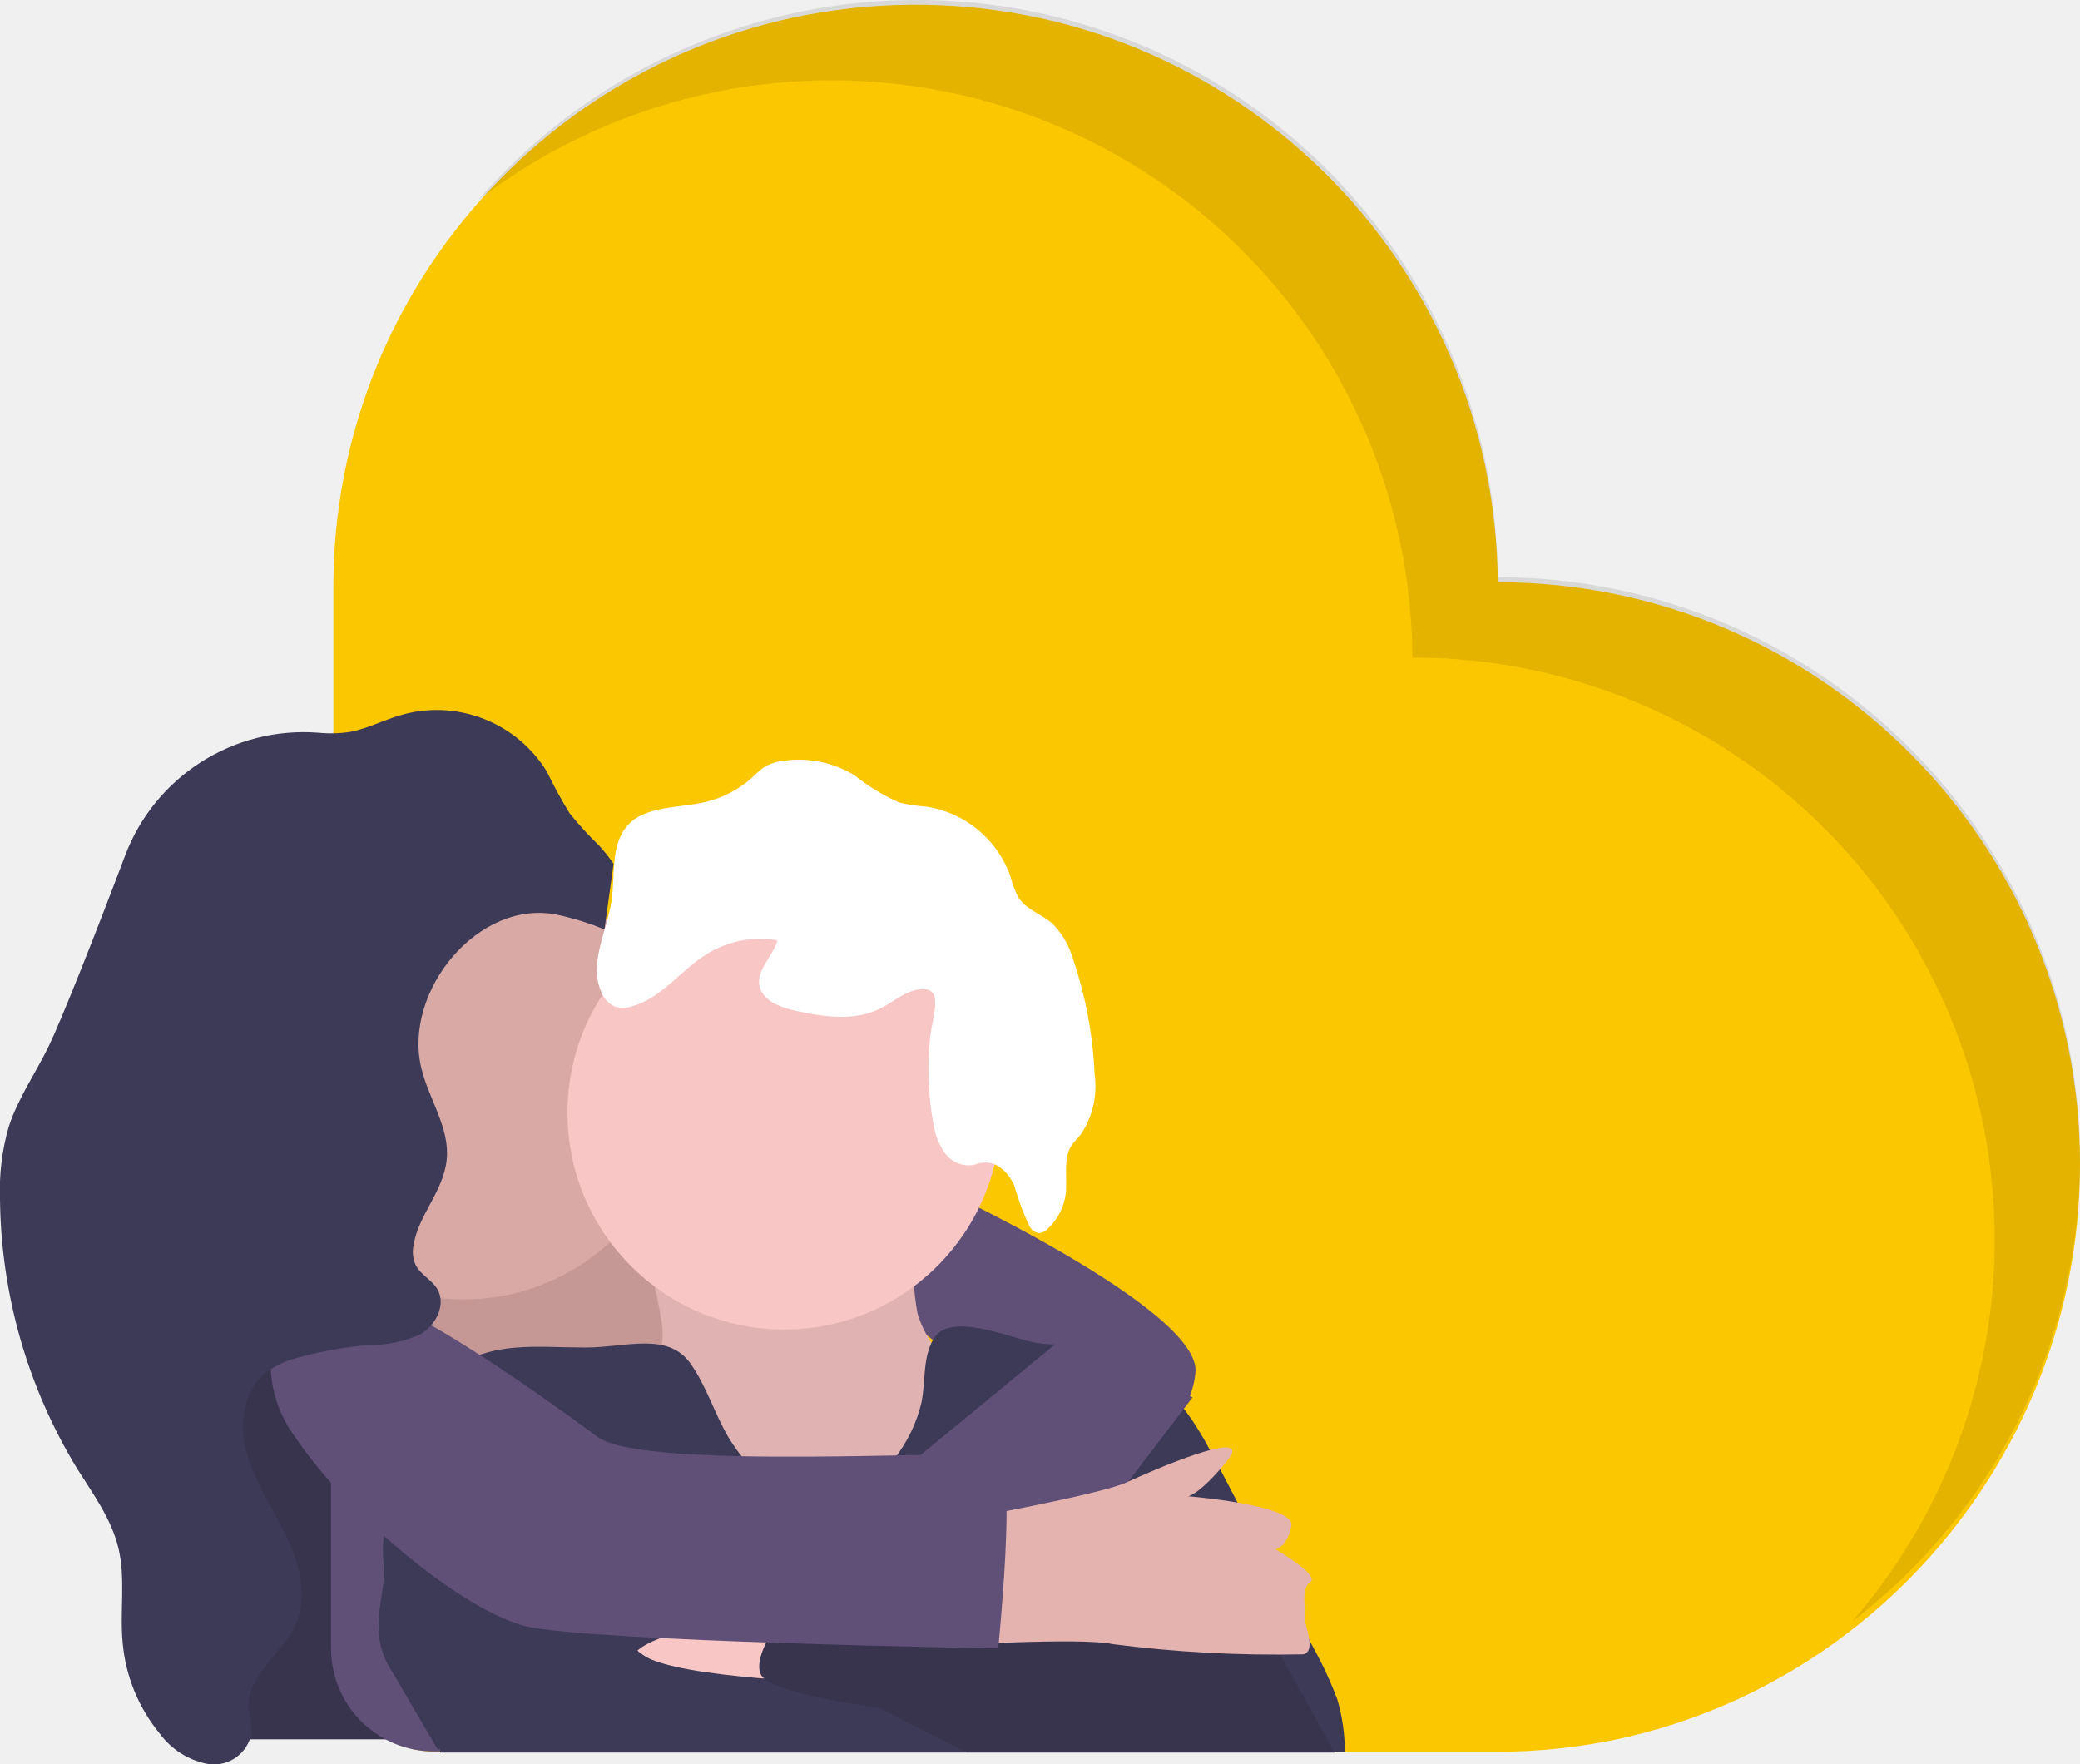
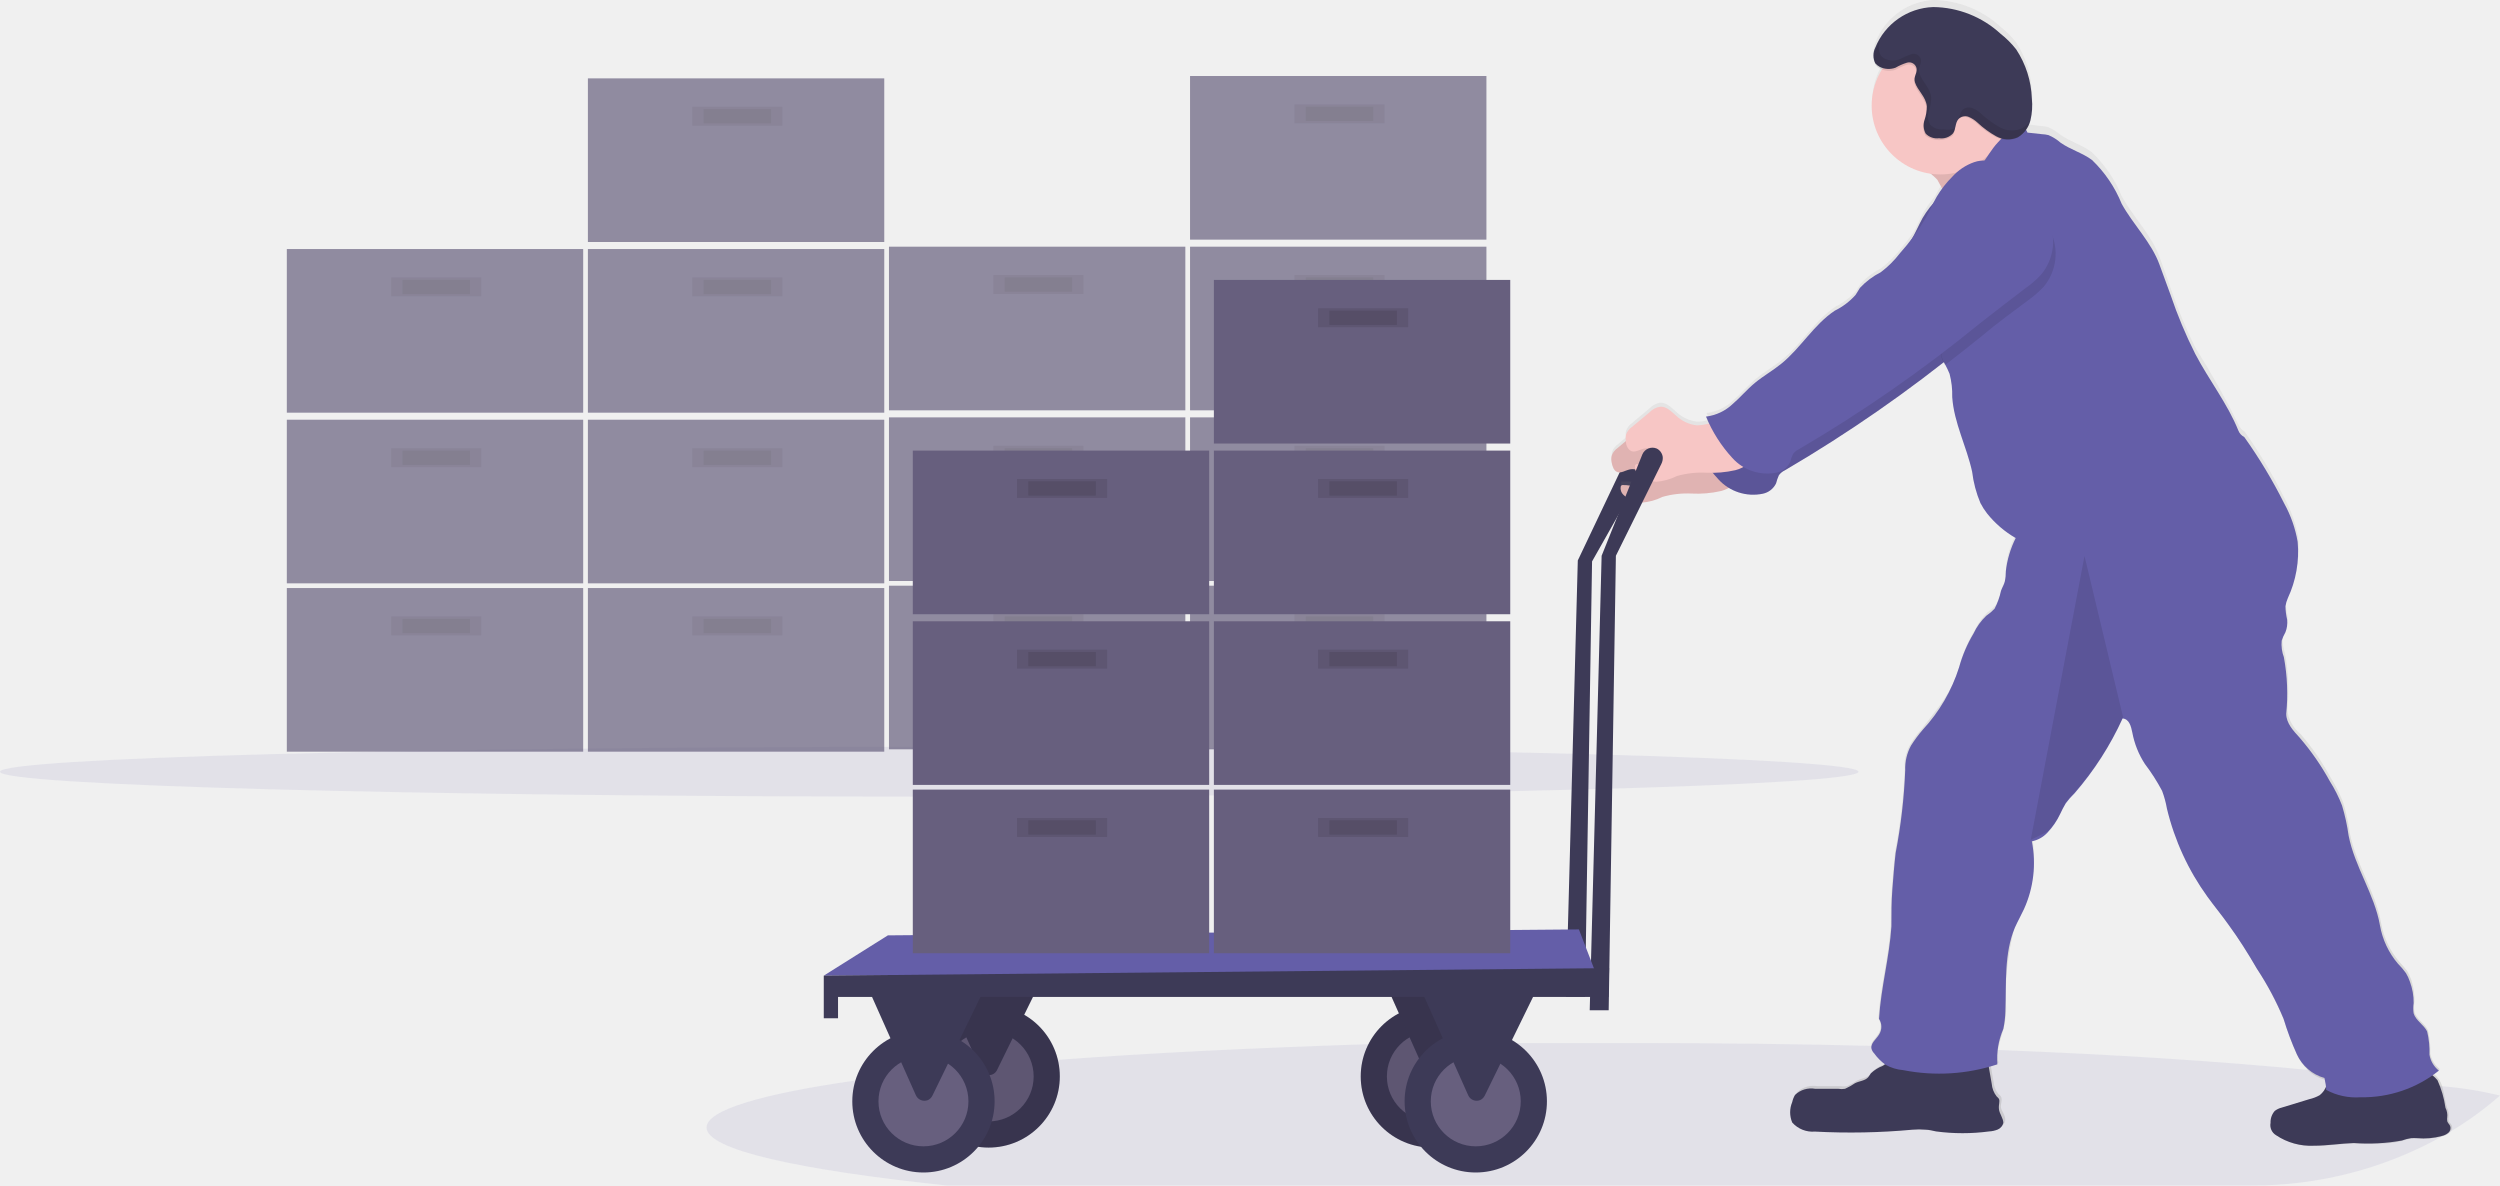
- <svg xmlns="http://www.w3.org/2000/svg" viewBox="0 0 152.55 129.33">
+ <svg xmlns="http://www.w3.org/2000/svg" viewBox="0 0 159.51 75.64">
  <defs>
-     <style>.cls-1{fill:#3d3a57;}.cls-2{fill:#060000;opacity:0.1;isolation:isolate;}.cls-3{fill:#fbc700;}.cls-4{fill:#605078;}.cls-5{fill:#d9a9a5;}.cls-6{fill:#f7c6c5;}.cls-7{fill:#fff;}.cls-8{fill:#e4b2af;}</style>
+     <style>.cls-1,.cls-8{fill:#645ea8;}.cls-1,.cls-4,.cls-9{opacity:0.1;}.cls-1,.cls-4{isolation:isolate;}.cls-2{opacity:0.7;}.cls-3{fill:#675f7e;}.cls-10,.cls-4{fill:#060000;}.cls-5{fill:#3d3a57;}.cls-6{fill:url(#linear-gradient);}.cls-7{fill:#f7c6c5;}</style>
+     <linearGradient id="linear-gradient" x1="157.61" y1="53.89" x2="157.61" y2="126.96" gradientTransform="matrix(1, 0, 0, -1, -28, 126.96)" gradientUnits="userSpaceOnUse">
+       <stop offset="0" stop-color="#868581" stop-opacity="0.25" />
+       <stop offset="0.54" stop-color="#868581" stop-opacity="0.12" />
+       <stop offset="1" stop-color="#868581" stop-opacity="0.1" />
+     </linearGradient>
  </defs>
  <g id="Layer_2" data-name="Layer 2">
    <g id="Layer_6" data-name="Layer 6">
-       <rect class="cls-1" x="13.22" y="92.03" width="17.12" height="35.52" />
-       <rect class="cls-2" x="13.22" y="92.03" width="17.12" height="35.52" />
-       <path class="cls-3" d="M109.85,42.7h0a42.7,42.7,0,0,0-85.4.7v77.52A7.55,7.55,0,0,0,32,128.46h77.85c23.58,0,42.7-19.48,42.7-43.07A42.69,42.69,0,0,0,109.85,42.7Z" />
-       <path class="cls-4" d="M24.28,100.84H43.83v27.6h-12a7.54,7.54,0,0,1-7.55-7.54V100.84Z" />
-       <rect class="cls-5" x="30.34" y="87.09" width="20.93" height="20.93" />
-       <rect class="cls-2" x="30.34" y="89.12" width="20.93" height="20.93" />
-       <path class="cls-4" d="M68,86.71s20.3,9.33,19.67,14a6,6,0,0,1-4.78,5.3L70.7,100.08l-8.58-6.81Z" />
-       <path class="cls-6" d="M48.47,96.65a5.37,5.37,0,0,1-.11,2.76c-.37,1-1.19,1.66-1.63,2.58a4.8,4.8,0,0,0,.32,4.38,11.7,11.7,0,0,0,3.11,3.32,18.52,18.52,0,0,0,5.89,3.3,23.93,23.93,0,0,0,8.06.53,3.73,3.73,0,0,0,1.32-.21,4.16,4.16,0,0,0,.83-.5,14.33,14.33,0,0,0,3.8-3.56,7.51,7.51,0,0,0,.66-6.83c-.89-2.16-2.79-3.85-3.43-6.1a18.64,18.64,0,0,1-.23-5.07,1.59,1.59,0,0,0-.16-.83,1.67,1.67,0,0,0-1.3-.59,60.44,60.44,0,0,0-10.06-.65,30.86,30.86,0,0,0-5.07.57c-.9.19-3.08.35-3.31,1.51-.14.7.48,1.74.66,2.4A23.42,23.42,0,0,1,48.47,96.65Z" />
-       <path class="cls-2" d="M48.47,96.65a5.37,5.37,0,0,1-.11,2.76c-.37,1-1.19,1.66-1.63,2.58a4.8,4.8,0,0,0,.32,4.38,11.7,11.7,0,0,0,3.11,3.32,18.52,18.52,0,0,0,5.89,3.3,23.93,23.93,0,0,0,8.06.53,3.73,3.73,0,0,0,1.32-.21,4.16,4.16,0,0,0,.83-.5,14.33,14.33,0,0,0,3.8-3.56,7.51,7.51,0,0,0,.66-6.83c-.89-2.16-2.79-3.85-3.43-6.1a18.64,18.64,0,0,1-.23-5.07,1.59,1.59,0,0,0-.16-.83,1.67,1.67,0,0,0-1.3-.59,60.44,60.44,0,0,0-10.06-.65,30.86,30.86,0,0,0-5.07.57c-.9.19-3.08.35-3.31,1.51-.14.7.48,1.74.66,2.4A23.42,23.42,0,0,1,48.47,96.65Z" />
-       <circle class="cls-5" cx="33.99" cy="79.4" r="15.89" />
-       <circle class="cls-6" cx="57.51" cy="81.61" r="15.89" />
-       <path class="cls-7" d="M66.58,72.8c-.69.3-1.27.78-1.94,1.12-1.92,1-4.22.66-6.32.2-1.11-.25-2.42-.74-2.63-1.86s1-2.15,1.33-3.3a7.37,7.37,0,0,0-5.17,1c-1.94,1.18-3.35,3.28-5.54,3.85a2.05,2.05,0,0,1-1.25,0,1.93,1.93,0,0,1-.93-1c-1-2.08.37-4.46.72-6.74.28-1.91-.1-4.11,1.18-5.54s3.65-1.26,5.59-1.69A7.73,7.73,0,0,0,55.18,57a7.06,7.06,0,0,1,.88-.76,3.78,3.78,0,0,1,1.34-.44,7.88,7.88,0,0,1,5.28,1.06,14.55,14.55,0,0,0,3.29,2,13.87,13.87,0,0,0,2,.3,7.77,7.77,0,0,1,6.17,5.21,6.14,6.14,0,0,0,.57,1.48c.58.87,1.7,1.2,2.49,1.89a6.29,6.29,0,0,1,1.54,2.72,30.26,30.26,0,0,1,1.54,8.32,6.31,6.31,0,0,1-1,4.4c-.23.25-.45.51-.66.77-.68,1-.32,2.4-.46,3.61a4.2,4.2,0,0,1-1.32,2.55.93.93,0,0,1-.66.32.94.94,0,0,1-.68-.51A17.87,17.87,0,0,1,74.41,87C74,86,73.1,85.12,72.07,85.27c-.26,0-.51.14-.77.18a2.17,2.17,0,0,1-2-.89,4.94,4.94,0,0,1-.83-2.07,22.23,22.23,0,0,1-.26-6.36c.07-.82.54-2.28.32-3.06S67.22,72.51,66.58,72.8Z" />
-       <path class="cls-1" d="M59.39,110.49a12.13,12.13,0,0,1-6-5.15c-1-1.72-1.58-3.68-2.73-5.32-1.66-2.39-4.8-1.19-7.71-1.2-3.73,0-6.78-.51-9.84,1.61-2,1.42-4.23,3-4.78,5.47-.49,2.09.38,4.33-.11,6.42-.33,1.42.09,2.72-.15,4.15-.33,2-.6,3.92.43,5.68l3.58,6.11,38.84.15s-.08.07-.1.07H98.63a13.42,13.42,0,0,0-.55-3.85,27.69,27.69,0,0,0-1.71-3.71l-7-13.4c-1.34-2.56-2.8-5.26-5.31-6.7a36.1,36.1,0,0,0-4.39-1.74c-1.91-.78-2.42-.23-4.41-.77s-5.67-1.92-6.76-.18c-.85,1.38-.6,3.14-.92,4.73a10.56,10.56,0,0,1-1.9,4,11.89,11.89,0,0,1-2.76,2.94A3.55,3.55,0,0,1,59.39,110.49Z" />
-       <path class="cls-6" d="M59.28,118.18s-13.12,1-13,3.78c0,0,12.48,3.4,12.48,3.28S59.28,118.18,59.28,118.18Z" />
-       <path class="cls-1" d="M43.14,112.25s1,7.94,4.66,9.46,15.26,1.76,15.26,1.76l7.82,5.05H32.29s-1.76-20.8,0-20.8S43.14,112.25,43.14,112.25Z" />
-       <path class="cls-1" d="M73.78,109.22l9.08,7.57-24.71.63s-3.59,4.42-2.11,5.68,8.41,2.14,8.41,2.14l6.43,3.28,27,0-9-16.23Z" />
-       <path class="cls-2" d="M73.78,109.22l9.08,7.57-24.71.63s-3.59,4.42-2.11,5.68,8.41,2.14,8.41,2.14l6.43,3.28,27,0-9-16.23Z" />
-       <polygon class="cls-4" points="78.63 97.56 63 110.42 74.47 119.5 87.46 102.48 78.63 97.56" />
-       <path class="cls-8" d="M70.25,111.49s10.46-1.89,12.35-2.77,9.47-4.16,7.44-1.64-2.9,2.65-2.9,2.65,7.82.63,7.57,2.14-1.14,1.76-1.14,1.76,3.28,1.9,2.52,2.4-.25,2.27-.37,2.65.88,2.39-.13,2.64a94.23,94.23,0,0,1-14-.75c-2.26-.51-12.48.12-12.48.12Z" />
-       <path class="cls-4" d="M21.64,94.53a9.11,9.11,0,0,0,0,10.85c4,5.92,12.35,12.73,16.89,13.87s34.68,1.64,34.68,1.64,1.39-13.62,0-14.13-26,1.14-29.38-1.38S30.21,95.54,27.18,95.29A54.23,54.23,0,0,1,21.64,94.53Z" />
-       <path class="cls-1" d="M44.33,68.16a19.75,19.75,0,0,0-3.43-1.07c-5.79-1.22-11.36,5.59-10,11.24.55,2.28,2.11,4.4,1.86,6.73s-2.05,4-2.42,6.21a2.38,2.38,0,0,0,.14,1.49c.35.71,1.16,1.07,1.58,1.75.69,1.13-.08,2.69-1.24,3.35a9.22,9.22,0,0,1-3.87.79,27.08,27.08,0,0,0-4.89.86,6.74,6.74,0,0,0-2.56,1.14c-1.74,1.39-2,4-1.34,6.14s1.95,4,2.9,6,1.52,4.42.58,6.43-3.51,3.62-3.4,6a14.71,14.71,0,0,1,.21,1.86,2.81,2.81,0,0,1-3.15,2.29,5.72,5.72,0,0,1-3.6-2.26A12.13,12.13,0,0,1,9,120.51c-.23-2.33.23-4.73-.32-7-.51-2.11-1.83-3.92-3-5.77A38.78,38.78,0,0,1,0,87.91a16.78,16.78,0,0,1,.63-5.24c.67-2.11,2-4,2.94-5.94s3.44-8.25,5.61-14a14,14,0,0,1,14.15-9,9.32,9.32,0,0,0,2.36-.06c1.41-.27,2.69-1,4.08-1.33a9.48,9.48,0,0,1,10.34,4.25,33.67,33.67,0,0,0,1.68,3.07A25.33,25.33,0,0,0,43.93,62,11.6,11.6,0,0,1,45,63.35" />
-       <path class="cls-2" d="M109.85,42.33h0A42.61,42.61,0,0,0,35.06,14.68a42.61,42.61,0,0,1,68.53,33.54h0a42.7,42.7,0,0,1,32.25,70.69,42.7,42.7,0,0,0-26-76.58Z" />
+       <ellipse class="cls-1" cx="59.29" cy="49.24" rx="59.29" ry="1.59" />
+       <g class="cls-2">
+         <rect class="cls-3" x="18.3" y="37.52" width="18.91" height="10.44" />
+         <rect class="cls-4" x="24.96" y="39.33" width="5.75" height="1.21" />
+         <rect class="cls-4" x="25.68" y="39.49" width="4.31" height="0.91" />
+         <rect class="cls-3" x="37.51" y="37.52" width="18.91" height="10.44" />
+         <rect class="cls-4" x="44.17" y="39.33" width="5.75" height="1.21" />
+         <rect class="cls-4" x="44.89" y="39.49" width="4.31" height="0.91" />
+         <rect class="cls-3" x="18.3" y="26.78" width="18.91" height="10.44" />
+         <rect class="cls-4" x="24.96" y="28.6" width="5.75" height="1.21" />
+         <rect class="cls-4" x="25.68" y="28.75" width="4.31" height="0.91" />
+         <rect class="cls-3" x="37.51" y="26.78" width="18.91" height="10.44" />
+         <rect class="cls-4" x="44.17" y="28.6" width="5.75" height="1.21" />
+         <rect class="cls-4" x="44.89" y="28.75" width="4.31" height="0.91" />
+         <rect class="cls-3" x="18.3" y="15.89" width="18.91" height="10.44" />
+         <rect class="cls-4" x="24.96" y="17.7" width="5.75" height="1.21" />
+         <rect class="cls-4" x="25.68" y="17.86" width="4.31" height="0.91" />
+         <rect class="cls-3" x="37.51" y="15.89" width="18.91" height="10.44" />
+         <rect class="cls-4" x="44.17" y="17.7" width="5.75" height="1.21" />
+         <rect class="cls-4" x="44.89" y="17.86" width="4.31" height="0.91" />
+         <rect class="cls-3" x="37.51" y="5" width="18.91" height="10.44" />
+         <rect class="cls-4" x="44.17" y="6.81" width="5.75" height="1.21" />
+         <rect class="cls-4" x="44.89" y="6.96" width="4.31" height="0.91" />
+       </g>
+       <g class="cls-2">
+         <rect class="cls-3" x="56.72" y="37.37" width="18.91" height="10.44" />
+         <rect class="cls-4" x="63.38" y="39.18" width="5.75" height="1.21" />
+         <rect class="cls-4" x="64.1" y="39.33" width="4.31" height="0.91" />
+         <rect class="cls-3" x="75.93" y="37.37" width="18.91" height="10.44" />
+         <rect class="cls-4" x="82.59" y="39.18" width="5.75" height="1.21" />
+         <rect class="cls-4" x="83.31" y="39.33" width="4.31" height="0.91" />
+         <rect class="cls-3" x="56.72" y="26.63" width="18.91" height="10.44" />
+         <rect class="cls-4" x="63.38" y="28.44" width="5.75" height="1.21" />
+         <rect class="cls-4" x="64.1" y="28.6" width="4.31" height="0.91" />
+         <rect class="cls-3" x="75.93" y="26.63" width="18.91" height="10.44" />
+         <rect class="cls-4" x="82.59" y="28.44" width="5.75" height="1.21" />
+         <rect class="cls-4" x="83.31" y="28.6" width="4.31" height="0.91" />
+         <rect class="cls-3" x="56.72" y="15.74" width="18.91" height="10.44" />
+         <rect class="cls-4" x="63.38" y="17.55" width="5.75" height="1.21" />
+         <rect class="cls-4" x="64.1" y="17.7" width="4.31" height="0.91" />
+         <rect class="cls-3" x="75.93" y="15.74" width="18.91" height="10.44" />
+         <rect class="cls-4" x="82.59" y="17.55" width="5.75" height="1.21" />
+         <rect class="cls-4" x="83.31" y="17.7" width="4.31" height="0.91" />
+         <rect class="cls-3" x="75.93" y="4.85" width="18.91" height="10.44" />
+         <rect class="cls-4" x="82.59" y="6.66" width="5.75" height="1.21" />
+         <rect class="cls-4" x="83.31" y="6.81" width="4.31" height="0.91" />
+       </g>
+       <path class="cls-5" d="M105.33,28.86a.66.66,0,0,0-.37-.54.71.71,0,0,0-.93.37v0l-3.36,7.07-.75,27.83h1.21l.45-27.77,3.7-6.54A.67.67,0,0,0,105.33,28.86Z" />
+       <path class="cls-1" d="M159.51,69.9a21.14,21.14,0,0,1-3.18,2.31l-.06.07a.88.88,0,0,1-.42.21h0a24.82,24.82,0,0,1-12.26,3.15H60.42c-9.53-1-15.34-2.28-15.34-3.7,0-1.11,3.49-2.14,9.5-3,.62-.09,1.27-.18,2-.26l1.28-.16.74-.08,1.69-.19h0l.61-.06L62.45,68l.39,0,1-.09,2-.16,1.7-.13c5.82-.44,12.52-.76,19.82-1l2.09-.07.7,0,1.48,0h1.66l2.09,0h1.29q3.81,0,7.75,0c5.2,0,10.25.06,15,.18h0c2.76.07,5.44.15,8,.26h0c7.47.29,14.16.72,19.69,1.26h.1c1.42.14,2.77.28,4,.44s2.3.29,3.33.44l1,.16.09,0C157.19,69.41,158.45,69.64,159.51,69.9Z" />
+       <path class="cls-6" d="M156.33,72.21l-.06.07a.88.88,0,0,1-.42.21h0a3.69,3.69,0,0,1-.94.15h-.09a4.87,4.87,0,0,1-.54,0l-.4,0h0a3,3,0,0,0-.57.14,5.31,5.31,0,0,1-1.25.18h-.15c-.48,0-1,0-1.44,0h-.23c-.82,0-1.63.15-2.44.16h-.27a3.87,3.87,0,0,1-2.25-.67,1,1,0,0,1-.3-.34.9.9,0,0,1-.06-.46,1.06,1.06,0,0,1,.28-.75,1.15,1.15,0,0,1,.43-.21l.83-.26.9-.27,0,0,.17,0,.11,0a1.73,1.73,0,0,0,.37-.16,1.29,1.29,0,0,0,.38-.39.22.22,0,0,0,.05-.08s0-.05,0-.07a5.21,5.21,0,0,0-.08-.57,2.37,2.37,0,0,1-1.12-.63,3.71,3.71,0,0,1-.65-.88,19.1,19.1,0,0,1-.85-2.26,20.37,20.37,0,0,0-1.69-3.24c-.58-1-1.16-1.93-1.82-2.85-.43-.6-.9-1.18-1.34-1.78a15.94,15.94,0,0,1-2.58-5.65A7.38,7.38,0,0,0,138,50.3a11.38,11.38,0,0,0-1.11-1.74,5.77,5.77,0,0,1-.8-2.05c-.07-.41-.2-.86-.61-.91h0l-.05.09a19.76,19.76,0,0,1-3,4.72,4.92,4.92,0,0,0-.57.64c-.13.23-.25.46-.36.7a4.55,4.55,0,0,1-.8,1.18,2.69,2.69,0,0,1-.32.27,1.8,1.8,0,0,1-.5.25h0l-.21,0a129390076258.29,129390076258.29,0,0,1,0,.12,7.19,7.19,0,0,1-.28,3.62.42.42,0,0,1,0,.1c-.06.17-.13.34-.2.5-.18.4-.4.79-.58,1.19a1.8,1.8,0,0,1-.08.21A17.1,17.1,0,0,0,128,64.4a5.38,5.38,0,0,1-.14,1.13c-.1.42-.26.86-.35,1.29a2.07,2.07,0,0,0,0,1h0l-.49.17v0c.06.34.11.68.17,1a1.52,1.52,0,0,0,.31.81.75.75,0,0,1,.16.15c.12.19,0,.44,0,.66s.33.58.28.89a.57.57,0,0,1-.35.42,1.13,1.13,0,0,1-.24.08h0l-.27,0a12.35,12.35,0,0,1-3.38,0c-.22,0-.44-.09-.67-.11a4.73,4.73,0,0,0-.84,0,43.34,43.34,0,0,1-6.24.12,1.71,1.71,0,0,1-1.44-.58,1.68,1.68,0,0,1,0-1.32,1.25,1.25,0,0,1,.18-.45l0,0a1.52,1.52,0,0,1,1.26-.36l1.47,0a1.26,1.26,0,0,0,.43,0,5.93,5.93,0,0,0,.65-.36c.28-.14.63-.16.83-.39l0,0,.1-.15s0,0,0,0h0l0,0a2.33,2.33,0,0,1,.77-.48l.12-.08,0,0a2.89,2.89,0,0,1-.74-.74.75.75,0,0,1-.16-.29.43.43,0,0,1,0-.25l0,0v0c.1-.2.31-.39.43-.59,0,0,0,0,0,0a.94.94,0,0,0,0-1c.12-2,.67-3.93.79-5.93,0-.79,0-1.59.07-2.38s.12-1.56.21-2.34a35.55,35.55,0,0,0,.61-5.31,4.1,4.1,0,0,1,0-.5v0a3.23,3.23,0,0,1,.34-1,7.8,7.8,0,0,1,.74-1c.93-1.21,2-2.42,2.38-3.91A8.46,8.46,0,0,1,126,40.2a3.66,3.66,0,0,1,.81-1.13,3.3,3.3,0,0,0,.53-.46,4.3,4.3,0,0,0,.41-1.14c.07-.2.19-.38.25-.58,0,0,0,0,0-.07a4.21,4.21,0,0,0,0-.62,1.1,1.1,0,0,1,0-.18h0a6.17,6.17,0,0,1,.52-1.73l.09-.21a6.38,6.38,0,0,1-1.82-1.57,4.3,4.3,0,0,1-.44-.67,8.3,8.3,0,0,1-.53-2c-.35-1.61-1.15-3.13-1.26-4.79a5.41,5.41,0,0,0-.18-1.5,2.48,2.48,0,0,0-.17-.37l-.08-.15,0-.06-.08-.15-.12.1a90.72,90.72,0,0,1-9.73,6.64l-.29.17a1,1,0,0,0-.38.32l0,.05h0c-.07.15-.09.31-.16.46a1.2,1.2,0,0,1-.84.67,2.6,2.6,0,0,1-1.91-.25,1.55,1.55,0,0,1-.22-.12,2.78,2.78,0,0,1-.56.24,6.83,6.83,0,0,1-1.86.17,5.51,5.51,0,0,0-1.86.2,4.45,4.45,0,0,1-1.19.38h-.14a2.23,2.23,0,0,1-.68-.2l-.12-.06-.19-.1a.86.86,0,0,1-.18-.14.66.66,0,0,1-.17-.29.49.49,0,0,1,0-.24.11.11,0,0,1,0-.09.13.13,0,0,1,.09,0,2.19,2.19,0,0,1,.51,0l.31,0h.05a.7.7,0,0,0,.46-.26.21.21,0,0,0,0-.07h0a.32.32,0,0,0,0-.14v0l-.19-.09-.09-.06h0L104.5,30a.61.61,0,0,1-.07-.1.51.51,0,0,1-.09-.18h0a.7.7,0,0,0-.38,0c-.17,0-.33.14-.5.17a.39.39,0,0,1-.24,0c-.24-.08-.32-.37-.37-.62l0-.14h0a.66.66,0,0,1,0-.28,1,1,0,0,1,.4-.52l.49-.42,0,0s0-.08,0-.12a.66.66,0,0,1,0-.28,1.06,1.06,0,0,1,.39-.52l1.1-.92a1.28,1.28,0,0,1,.7-.38c.4,0,.72.31,1,.57a2.31,2.31,0,0,0,1.33.64,1.91,1.91,0,0,0,.71-.1l.13,0a.89.89,0,0,1-.08-.17,2.39,2.39,0,0,1-.13-.28,3,3,0,0,0,1.71-.81c.49-.43.91-.93,1.41-1.35s1.14-.79,1.68-1.22c1.25-1,2.09-2.52,3.43-3.41a4.51,4.51,0,0,0,1.32-1c.1-.15.18-.31.28-.46a4.65,4.65,0,0,1,1.33-1,7,7,0,0,0,1.22-1.22c.26-.32.53-.64.78-1s.42-.88.67-1.31a6.34,6.34,0,0,1,.71-1c.06-.12.13-.24.2-.36a2.16,2.16,0,0,1,.18-.3l.13-.2c-.13-.24-.27-.45-.33-.55l0,0a4.15,4.15,0,0,0-.43-.4,2.52,2.52,0,0,1-.46-.1,4.41,4.41,0,0,1-3.25-4.26h0a4.3,4.3,0,0,1,.48-2,2.12,2.12,0,0,1,.21-.36,1.21,1.21,0,0,1-.2-.09.73.73,0,0,1-.29-.23.61.61,0,0,1-.11-.29,1.41,1.41,0,0,1,.11-.73,2.33,2.33,0,0,1,.14-.33v0A4.21,4.21,0,0,1,123.35,0a6.45,6.45,0,0,1,4.29,1.71,5.92,5.92,0,0,1,1,1,6.16,6.16,0,0,1,1,3.15,4.61,4.61,0,0,1,0,1.05c0,.12-.05.25-.08.37s-.05.14-.07.21l-.07.15h0c0,.05,0,.09-.07.14l0,0,0,0,0,.09a.2.2,0,0,1,0,.08h0c.3,0,.58.07.89.09a2,2,0,0,1,.43.07,3,3,0,0,1,.79.49c.63.44,1.4.65,2,1.11a8,8,0,0,1,1.91,2.8c.73,1.34,1.91,2.48,2.43,3.92.24.65.47,1.31.71,2a31.52,31.52,0,0,0,1.56,3.75,54.55,54.55,0,0,1,2.77,4.94.82.82,0,0,0,.37.41,32.2,32.2,0,0,1,2.55,4.26,8.18,8.18,0,0,1,.87,2.47,6,6,0,0,1-.19,2.31,11.85,11.85,0,0,1-.44,1.31,2.6,2.6,0,0,0-.16.47v.05a4.41,4.41,0,0,0,.11.87,1.61,1.61,0,0,1-.07.69l0,.1a3,3,0,0,0-.24.55.2.2,0,0,0,0,.07,2.84,2.84,0,0,0,.15,1,13,13,0,0,1,.15,3.63,2.33,2.33,0,0,0,.86,1.54,15.87,15.87,0,0,1,1.92,2.79,9.09,9.09,0,0,1,.78,1.56,11.44,11.44,0,0,1,.42,1.93c.39,2,1.65,3.76,2,5.76a5.23,5.23,0,0,0,1.17,2.48,7.34,7.34,0,0,1,.51.6,3.43,3.43,0,0,1,.25.55,4.27,4.27,0,0,1,.2,1.38,2.16,2.16,0,0,0,0,.67c.14.47.65.72.86,1.16a5.55,5.55,0,0,1,.15,1.49,1.65,1.65,0,0,0,.61,1l-.38.3a1.62,1.62,0,0,1,.31.33,1.17,1.17,0,0,1,.15.27c.2.46.21,1,.37,1.51a1.09,1.09,0,0,1,.11.63.67.67,0,0,0,0,.19c0,.14.14.23.2.35A.36.36,0,0,1,156.33,72.21Z" />
+       <path class="cls-7" d="M124.31,13.22a9.59,9.59,0,0,0,2.56-1.28l2.82-1.8a2.43,2.43,0,0,1-1.82-1.26,6.61,6.61,0,0,1-.69-2.18A11.29,11.29,0,0,0,124,8.82c-.39.33-1.21.84-1.33,1.36s.64.94.94,1.29C123.66,11.59,124.61,13.14,124.31,13.22Z" />
+       <path class="cls-4" d="M124.31,13.22a9.59,9.59,0,0,0,2.56-1.28l2.82-1.8a2.43,2.43,0,0,1-1.82-1.26,6.61,6.61,0,0,1-.69-2.18A11.29,11.29,0,0,0,124,8.82c-.39.33-1.21.84-1.33,1.36s.64.94.94,1.29C123.66,11.59,124.61,13.14,124.31,13.22Z" />
+       <path class="cls-7" d="M108.93,28a3.21,3.21,0,0,1-1.58.48,2.38,2.38,0,0,1-1.33-.64c-.3-.26-.61-.59-1-.56a1.33,1.33,0,0,0-.7.37l-1.09.92a1,1,0,0,0-.4.51,1,1,0,0,0,0,.43c.05.24.13.53.37.61s.49-.1.74-.16a.87.87,0,0,1,.86.25.56.56,0,0,1,.15.33c0,.27-.31.45-.58.47s-.55-.08-.82-.06a.12.12,0,0,0-.14.1h0a.56.56,0,0,0,.17.52,1.45,1.45,0,0,0,.5.31,2,2,0,0,0,.67.19,3.59,3.59,0,0,0,1.33-.37,5.78,5.78,0,0,1,1.86-.21,6.79,6.79,0,0,0,1.86-.16,2.15,2.15,0,0,0,1.41-1.15.32.32,0,0,0,0-.17.27.27,0,0,0-.13-.15c-.84-.63-1.18-1.39-2.13-1.84Z" />
+       <path class="cls-4" d="M108.93,28a3.21,3.21,0,0,1-1.58.48,2.38,2.38,0,0,1-1.33-.64c-.3-.26-.61-.59-1-.56a1.33,1.33,0,0,0-.7.37l-1.09.92a1,1,0,0,0-.4.51,1,1,0,0,0,0,.43c.05.24.13.53.37.61s.49-.1.74-.16a.87.87,0,0,1,.86.25.56.56,0,0,1,.15.33c0,.27-.31.45-.58.47s-.55-.08-.82-.06a.12.12,0,0,0-.14.1h0a.56.56,0,0,0,.17.52,1.45,1.45,0,0,0,.5.31,2,2,0,0,0,.67.19,3.59,3.59,0,0,0,1.33-.37,5.78,5.78,0,0,1,1.86-.21,6.79,6.79,0,0,0,1.86-.16,2.15,2.15,0,0,0,1.41-1.15.32.32,0,0,0,0-.17.27.27,0,0,0-.13-.15c-.84-.63-1.18-1.39-2.13-1.84Z" />
+       <path class="cls-8" d="M126.64,11.9a1.81,1.81,0,0,0-1.6-.19,3.36,3.36,0,0,0-1.37.92,6.12,6.12,0,0,0-1,1.28c-.25.46-.45.93-.71,1.38a13.77,13.77,0,0,1-1.64,2.23,6.35,6.35,0,0,1-1.22,1.21,4.78,4.78,0,0,0-1.33,1c-.1.14-.17.3-.27.44a4.58,4.58,0,0,1-1.32,1c-1.34.9-2.18,2.38-3.43,3.39-.54.44-1.15.78-1.68,1.22s-.91.91-1.4,1.34a3,3,0,0,1-1.72.81,8.86,8.86,0,0,0,1.68,2.64,3,3,0,0,0,2.85.93,1.21,1.21,0,0,0,.84-.66,3.2,3.2,0,0,1,.18-.52,1,1,0,0,1,.38-.31,91.25,91.25,0,0,0,11.52-8c1-.79,1.93-1.5,2.93-2.27a6.24,6.24,0,0,0,1-.86,3.3,3.3,0,0,0,.4-3.63,9.26,9.26,0,0,0-.92-1.24A10.48,10.48,0,0,0,126.64,11.9Z" />
+       <path class="cls-4" d="M126.64,11.9a1.81,1.81,0,0,0-1.6-.19,3.36,3.36,0,0,0-1.37.92,6.12,6.12,0,0,0-1,1.28c-.25.46-.45.93-.71,1.38a13.77,13.77,0,0,1-1.64,2.23,6.35,6.35,0,0,1-1.22,1.21,4.78,4.78,0,0,0-1.33,1c-.1.14-.17.3-.27.44a4.58,4.58,0,0,1-1.32,1c-1.34.9-2.18,2.38-3.43,3.39-.54.44-1.15.78-1.68,1.22s-.91.91-1.4,1.34a3,3,0,0,1-1.72.81,8.86,8.86,0,0,0,1.68,2.64,3,3,0,0,0,2.85.93,1.21,1.21,0,0,0,.84-.66,3.2,3.2,0,0,1,.18-.52,1,1,0,0,1,.38-.31,91.25,91.25,0,0,0,11.52-8c1-.79,1.93-1.5,2.93-2.27a6.24,6.24,0,0,0,1-.86,3.3,3.3,0,0,0,.4-3.63,9.26,9.26,0,0,0-.92-1.24A10.48,10.48,0,0,0,126.64,11.9Z" />
+       <path class="cls-5" d="M120.14,68a2.33,2.33,0,0,0-.77.48c-.06.08-.1.17-.17.25-.2.23-.56.24-.84.38a4,4,0,0,1-.64.36,1.26,1.26,0,0,1-.43,0l-1.47,0a1.48,1.48,0,0,0-1.29.39,1.52,1.52,0,0,0-.18.46,1.67,1.67,0,0,0,0,1.3,1.74,1.74,0,0,0,1.45.58,43.07,43.07,0,0,0,6.22-.12,4.73,4.73,0,0,1,.84,0c.23,0,.45.07.67.11a12.76,12.76,0,0,0,3.38,0,1.69,1.69,0,0,0,.55-.12.61.61,0,0,0,.36-.42c0-.31-.25-.58-.28-.89s.08-.47,0-.65a1.14,1.14,0,0,0-.15-.16,1.49,1.49,0,0,1-.31-.8l-.27-1.55a.47.47,0,0,0-.12-.3.64.64,0,0,0-.19-.08,9.93,9.93,0,0,0-3.48.13,10.62,10.62,0,0,1-1.78.09c-.26,0-.36-.05-.55.12A3.34,3.34,0,0,1,120.14,68Z" />
+       <path class="cls-5" d="M148,69.88a2.43,2.43,0,0,1-.65.25l-1.77.54a1.19,1.19,0,0,0-.44.21,1.08,1.08,0,0,0-.27.76.75.75,0,0,0,.35.79,4,4,0,0,0,2.42.67c.85,0,1.69-.14,2.54-.17a12.08,12.08,0,0,0,3.07-.16,2.91,2.91,0,0,1,.58-.15,2.69,2.69,0,0,1,.4,0,4.37,4.37,0,0,0,1.57-.14,1,1,0,0,0,.42-.21.39.39,0,0,0,.11-.43c-.05-.12-.19-.21-.19-.35a.61.61,0,0,1,0-.18,1.07,1.07,0,0,0-.11-.63,6.39,6.39,0,0,0-.51-1.76,2.22,2.22,0,0,0-1.6-.8,4.65,4.65,0,0,0-1.49,0c-.55.12-1.07.37-1.61.53a5.3,5.3,0,0,1-1.94.18c-.43,0-.28,0-.43.39A1.26,1.26,0,0,1,148,69.88Z" />
+       <circle class="cls-7" cx="123.81" cy="6.74" r="4.39" />
+       <path class="cls-8" d="M155.61,68.31a7.78,7.78,0,0,1-5,1.7,4,4,0,0,1-2.19-.47c0-.24-.06-.51-.11-.76a2.75,2.75,0,0,1-1.76-1.51A18.69,18.69,0,0,1,145.7,65,19.05,19.05,0,0,0,144,61.81c-.58-1-1.16-1.92-1.82-2.82-.43-.61-.91-1.18-1.34-1.78a15.93,15.93,0,0,1-2.58-5.61,6.4,6.4,0,0,0-.31-1.14,12.52,12.52,0,0,0-1.1-1.72,5.54,5.54,0,0,1-.8-2c-.08-.41-.2-.86-.62-.9h0a19.81,19.81,0,0,1-3.06,4.77,5,5,0,0,0-.57.65,7.49,7.49,0,0,0-.36.69,4.5,4.5,0,0,1-.8,1.17,1.85,1.85,0,0,1-1,.56,7.12,7.12,0,0,1-.5,4.32c-.18.39-.4.78-.58,1.18-.7,1.66-.54,3.54-.61,5.35a6.11,6.11,0,0,1-.13,1.12,4.74,4.74,0,0,0-.38,2.26,11.88,11.88,0,0,1-6,.37,2.8,2.8,0,0,1-1.13-.34,3.16,3.16,0,0,1-.73-.73.66.66,0,0,1-.17-.29c-.08-.35.3-.61.48-.91a.92.92,0,0,0,0-1c.12-2,.66-3.91.79-5.9,0-.79,0-1.58.06-2.36s.12-1.56.21-2.33a35.16,35.16,0,0,0,.61-5.28,3.06,3.06,0,0,1,.37-1.57,8.62,8.62,0,0,1,.74-1A10.54,10.54,0,0,0,125,42.57a8.66,8.66,0,0,1,.92-2.15,3.66,3.66,0,0,1,.81-1.13,3.24,3.24,0,0,0,.53-.45,4.3,4.3,0,0,0,.41-1.14c.07-.2.19-.38.24-.58a3.08,3.08,0,0,0,.07-.68,6.34,6.34,0,0,1,.63-2.11,6.48,6.48,0,0,1-1.82-1.56,4.25,4.25,0,0,1-.43-.67,7.43,7.43,0,0,1-.53-2c-.35-1.61-1.16-3.12-1.27-4.76a5.29,5.29,0,0,0-.17-1.49,6.36,6.36,0,0,0-.28-.59,2.09,2.09,0,0,1-.24-.58,8.82,8.82,0,0,1,0-1.36,11.75,11.75,0,0,0-.29-1.17,5.31,5.31,0,0,1,0-1.54,12.59,12.59,0,0,0,.12-1.83,7.05,7.05,0,0,1,1.9-5.44l0,0c.29-.31.61-.57.87-.89s.6-.94,1-1.36c.16-.18.34-.35.51-.54a4.2,4.2,0,0,1,.49-.55.74.74,0,0,1,.68-.18,1.79,1.79,0,0,0,.21.64l.91.1a2.12,2.12,0,0,1,.43.06,2.92,2.92,0,0,1,.78.49c.63.44,1.4.65,2,1.1A8.06,8.06,0,0,1,135.37,13c.73,1.33,1.91,2.47,2.42,3.9l.71,1.94a29.06,29.06,0,0,0,1.56,3.73c.87,1.67,2.06,3.17,2.76,4.91a.76.76,0,0,0,.37.4,32,32,0,0,1,2.55,4.24,7.79,7.79,0,0,1,.86,2.45,7,7,0,0,1-.63,3.6,2.15,2.15,0,0,0-.15.51,4.13,4.13,0,0,0,.11.86,1.68,1.68,0,0,1-.11.8,2.87,2.87,0,0,0-.24.54,2.37,2.37,0,0,0,.14,1.05,12.83,12.83,0,0,1,.15,3.61c0,.61.46,1.09.86,1.53a16.09,16.09,0,0,1,1.92,2.77,9,9,0,0,1,.78,1.55,12.65,12.65,0,0,1,.42,1.92c.39,2,1.65,3.74,2,5.73A5.15,5.15,0,0,0,153,61.49a4.77,4.77,0,0,1,.51.6,2.65,2.65,0,0,1,.25.54A3.82,3.82,0,0,1,154,64a2.1,2.1,0,0,0,0,.66c.14.46.65.72.86,1.15a5.55,5.55,0,0,1,.15,1.49A1.64,1.64,0,0,0,155.61,68.31Z" />
+       <path class="cls-7" d="M109.84,26.67a3.15,3.15,0,0,1-1.58.47,2.3,2.3,0,0,1-1.33-.63c-.3-.26-.61-.59-1-.56a1.2,1.2,0,0,0-.7.37l-1.09.91a1,1,0,0,0-.4.52,1.18,1.18,0,0,0,0,.42c0,.25.14.54.37.62s.5-.1.75-.16a.84.84,0,0,1,.85.25.46.46,0,0,1,.15.33c0,.27-.3.45-.58.47s-.54-.08-.82-.07a.13.13,0,0,0-.14.11h0a.59.59,0,0,0,.18.52,1.57,1.57,0,0,0,.49.31,2,2,0,0,0,.68.19,3.59,3.59,0,0,0,1.33-.37,5.78,5.78,0,0,1,1.86-.21,6.82,6.82,0,0,0,1.86-.16,2.11,2.11,0,0,0,1.4-1.15.25.25,0,0,0,0-.17.24.24,0,0,0-.13-.15c-.84-.63-1.18-1.39-2.13-1.84Z" />
+       <path class="cls-5" d="M121.67,4a3.6,3.6,0,0,0-.73.32,1.27,1.27,0,0,1-1-.05,1.09,1.09,0,0,1-.29-.23,1.11,1.11,0,0,1,0-1,4.14,4.14,0,0,1,3.7-2.59,6.44,6.44,0,0,1,4.29,1.7,5.86,5.86,0,0,1,1,1,6.06,6.06,0,0,1,1,3.13,4.11,4.11,0,0,1-.09,1.4,1.75,1.75,0,0,1-.8,1.08,1.56,1.56,0,0,1-1.38-.06,6,6,0,0,1-1.19-.87,1.93,1.93,0,0,0-.59-.38.59.59,0,0,0-.64.16c-.21.24-.15.64-.34.9a1,1,0,0,1-.89.31,1,1,0,0,1-.85-.29,1.08,1.08,0,0,1-.08-.87,2.67,2.67,0,0,0,.15-.88c-.06-.61-.59-1-.76-1.53-.1-.37.13-.52.11-.85A.48.48,0,0,0,121.67,4Z" />
+       <path class="cls-4" d="M135.46,45.76v0h0a19.85,19.85,0,0,1-3.07,4.77,5,5,0,0,0-.57.65,7.49,7.49,0,0,0-.36.69,4.26,4.26,0,0,1-.8,1.17l-1.09.55L133,35.48Z" />
+       <path class="cls-4" d="M130.4,18.29a6.85,6.85,0,0,1-1,.87c-1,.75-2,1.47-2.94,2.27-.78.63-1.57,1.25-2.37,1.87a2.29,2.29,0,0,1-.24-.59,8.82,8.82,0,0,1,0-1.36,11.75,11.75,0,0,0-.29-1.17,5.31,5.31,0,0,1,0-1.54,12.59,12.59,0,0,0,.12-1.83,7,7,0,0,1,1.91-5.45l0,0a2.66,2.66,0,0,1,.52-.23,1.82,1.82,0,0,1,1.6.19,11.33,11.33,0,0,1,2.18,2.14,8.59,8.59,0,0,1,.91,1.24A3.29,3.29,0,0,1,130.4,18.29Z" />
+       <path class="cls-8" d="M127.55,10.53a1.84,1.84,0,0,0-1.6-.18,3.39,3.39,0,0,0-1.38.92,6.44,6.44,0,0,0-1,1.28c-.26.45-.45.93-.71,1.38a14.39,14.39,0,0,1-1.64,2.23A6.35,6.35,0,0,1,120,17.37a4.76,4.76,0,0,0-1.33,1c-.1.15-.18.31-.28.45a4.32,4.32,0,0,1-1.32,1c-1.34.89-2.17,2.38-3.42,3.39-.54.44-1.15.78-1.68,1.22s-.91.91-1.4,1.33a3,3,0,0,1-1.72.82,8.92,8.92,0,0,0,1.68,2.64,3,3,0,0,0,2.85.93,1.24,1.24,0,0,0,.84-.67,2.38,2.38,0,0,1,.18-.51,1,1,0,0,1,.38-.31,90.43,90.43,0,0,0,11.51-8c1-.79,1.94-1.5,2.94-2.27a5.83,5.83,0,0,0,1-.87,3.28,3.28,0,0,0,.4-3.62,9.26,9.26,0,0,0-.92-1.24A11.05,11.05,0,0,0,127.55,10.53Z" />
+       <g class="cls-9">
+         <path class="cls-10" d="M124,8.25a1,1,0,0,1-.84-.29,1,1,0,0,1-.09-.87,2.67,2.67,0,0,0,.15-.88c-.06-.61-.59-1-.75-1.53-.11-.37.12-.52.1-.85a.48.48,0,0,0-.57-.39,4.21,4.21,0,0,0-.73.31,1.2,1.2,0,0,1-1,0,.7.7,0,0,1-.28-.23,1.08,1.08,0,0,1,0-1s0,0,0,0a3.44,3.44,0,0,0-.31.64,1.11,1.11,0,0,0,0,1,1,1,0,0,0,.29.23,1.27,1.27,0,0,0,1,.05,3.6,3.6,0,0,1,.73-.32.48.48,0,0,1,.57.39c0,.33-.21.49-.11.85.17.56.69.94.76,1.54a2.67,2.67,0,0,1-.15.88,1.09,1.09,0,0,0,.08.87,1.45,1.45,0,0,0,1.74,0,1.25,1.25,0,0,0,.16-.47A1.26,1.26,0,0,1,124,8.25Z" />
+         <path class="cls-10" d="M129,8.19a1.58,1.58,0,0,1-1.39-.06,6.21,6.21,0,0,1-1.19-.86,1.62,1.62,0,0,0-.59-.38.61.61,0,0,0-.64.15,1.17,1.17,0,0,0-.19.51.62.62,0,0,1,.53-.06,1.93,1.93,0,0,1,.59.38,5.55,5.55,0,0,0,1.19.86,1.56,1.56,0,0,0,1.38.07,1.66,1.66,0,0,0,.78-1A1.42,1.42,0,0,1,129,8.19Z" />
+       </g>
+       <circle class="cls-5" cx="91.36" cy="68.68" r="4.54" />
+       <circle class="cls-4" cx="91.36" cy="68.68" r="4.54" />
+       <circle class="cls-3" cx="91.36" cy="68.68" r="2.87" />
+       <circle class="cls-4" cx="91.36" cy="68.68" r="2.87" />
+       <path class="cls-5" d="M87.88,61.57l3,6.73a.58.58,0,0,0,.76.3.57.57,0,0,0,.29-.28l3.54-7.2Z" />
+       <path class="cls-4" d="M87.88,61.57l3,6.73a.58.58,0,0,0,.76.3.57.57,0,0,0,.29-.28l3.54-7.2Z" />
+       <circle class="cls-5" cx="63.08" cy="68.68" r="4.54" />
+       <circle class="cls-4" cx="63.08" cy="68.68" r="4.54" />
+       <circle class="cls-3" cx="63.08" cy="68.68" r="2.87" />
+       <circle class="cls-4" cx="63.08" cy="68.68" r="2.87" />
+       <path class="cls-5" d="M59.6,61.57l3,6.73a.57.57,0,0,0,1,0l3.54-7.2Z" />
+       <path class="cls-4" d="M59.6,61.57l3,6.73a.57.57,0,0,0,1,0l3.54-7.2Z" />
+       <path class="cls-5" d="M106.09,29.16a.71.71,0,0,0-.38-.54.7.7,0,0,0-.92.37v0l-2.6,6.47-.76,29h1.21l.46-29L106,29.6A.82.82,0,0,0,106.09,29.16Z" />
+       <polygon class="cls-8" points="52.56 62.25 56.65 59.68 100.74 59.3 101.88 62.25 52.56 62.25" />
+       <polygon class="cls-5" points="52.56 64.97 52.56 62.25 102.67 61.77 102.63 63.61 53.47 63.61 53.47 64.97 52.56 64.97" />
+       <circle class="cls-5" cx="58.92" cy="70.27" r="4.54" />
+       <circle class="cls-3" cx="58.92" cy="70.27" r="2.87" />
+       <path class="cls-5" d="M55.44,63.16l3,6.73a.6.6,0,0,0,.77.3.63.63,0,0,0,.28-.28L63,62.7Z" />
+       <circle class="cls-5" cx="94.16" cy="70.27" r="4.54" />
+       <circle class="cls-3" cx="94.16" cy="70.27" r="2.87" />
+       <path class="cls-5" d="M90.68,63.16l3,6.73a.59.59,0,0,0,.76.3.61.61,0,0,0,.29-.28l3.53-7.21Z" />
+       <rect class="cls-3" x="58.24" y="50.38" width="18.91" height="10.44" />
+       <rect class="cls-4" x="64.89" y="52.19" width="5.75" height="1.21" />
+       <rect class="cls-4" x="65.61" y="52.34" width="4.31" height="0.91" />
+       <rect class="cls-3" x="77.45" y="50.38" width="18.91" height="10.44" />
+       <rect class="cls-4" x="84.1" y="52.19" width="5.75" height="1.21" />
+       <rect class="cls-4" x="84.82" y="52.34" width="4.31" height="0.91" />
+       <rect class="cls-3" x="58.24" y="39.64" width="18.91" height="10.44" />
+       <rect class="cls-4" x="64.89" y="41.45" width="5.75" height="1.21" />
+       <rect class="cls-4" x="65.61" y="41.6" width="4.31" height="0.91" />
+       <rect class="cls-3" x="77.45" y="39.64" width="18.91" height="10.44" />
+       <rect class="cls-4" x="84.1" y="41.45" width="5.75" height="1.21" />
+       <rect class="cls-4" x="84.82" y="41.6" width="4.31" height="0.91" />
+       <rect class="cls-3" x="58.24" y="28.75" width="18.91" height="10.44" />
+       <rect class="cls-4" x="64.89" y="30.56" width="5.75" height="1.21" />
+       <rect class="cls-4" x="65.61" y="30.71" width="4.31" height="0.91" />
+       <rect class="cls-3" x="77.45" y="28.75" width="18.91" height="10.44" />
+       <rect class="cls-4" x="84.1" y="30.56" width="5.75" height="1.21" />
+       <rect class="cls-4" x="84.82" y="30.71" width="4.31" height="0.91" />
+       <rect class="cls-3" x="77.45" y="17.86" width="18.91" height="10.44" />
+       <rect class="cls-4" x="84.1" y="19.67" width="5.75" height="1.21" />
+       <rect class="cls-4" x="84.82" y="19.82" width="4.31" height="0.91" />
    </g>
  </g>
</svg>
